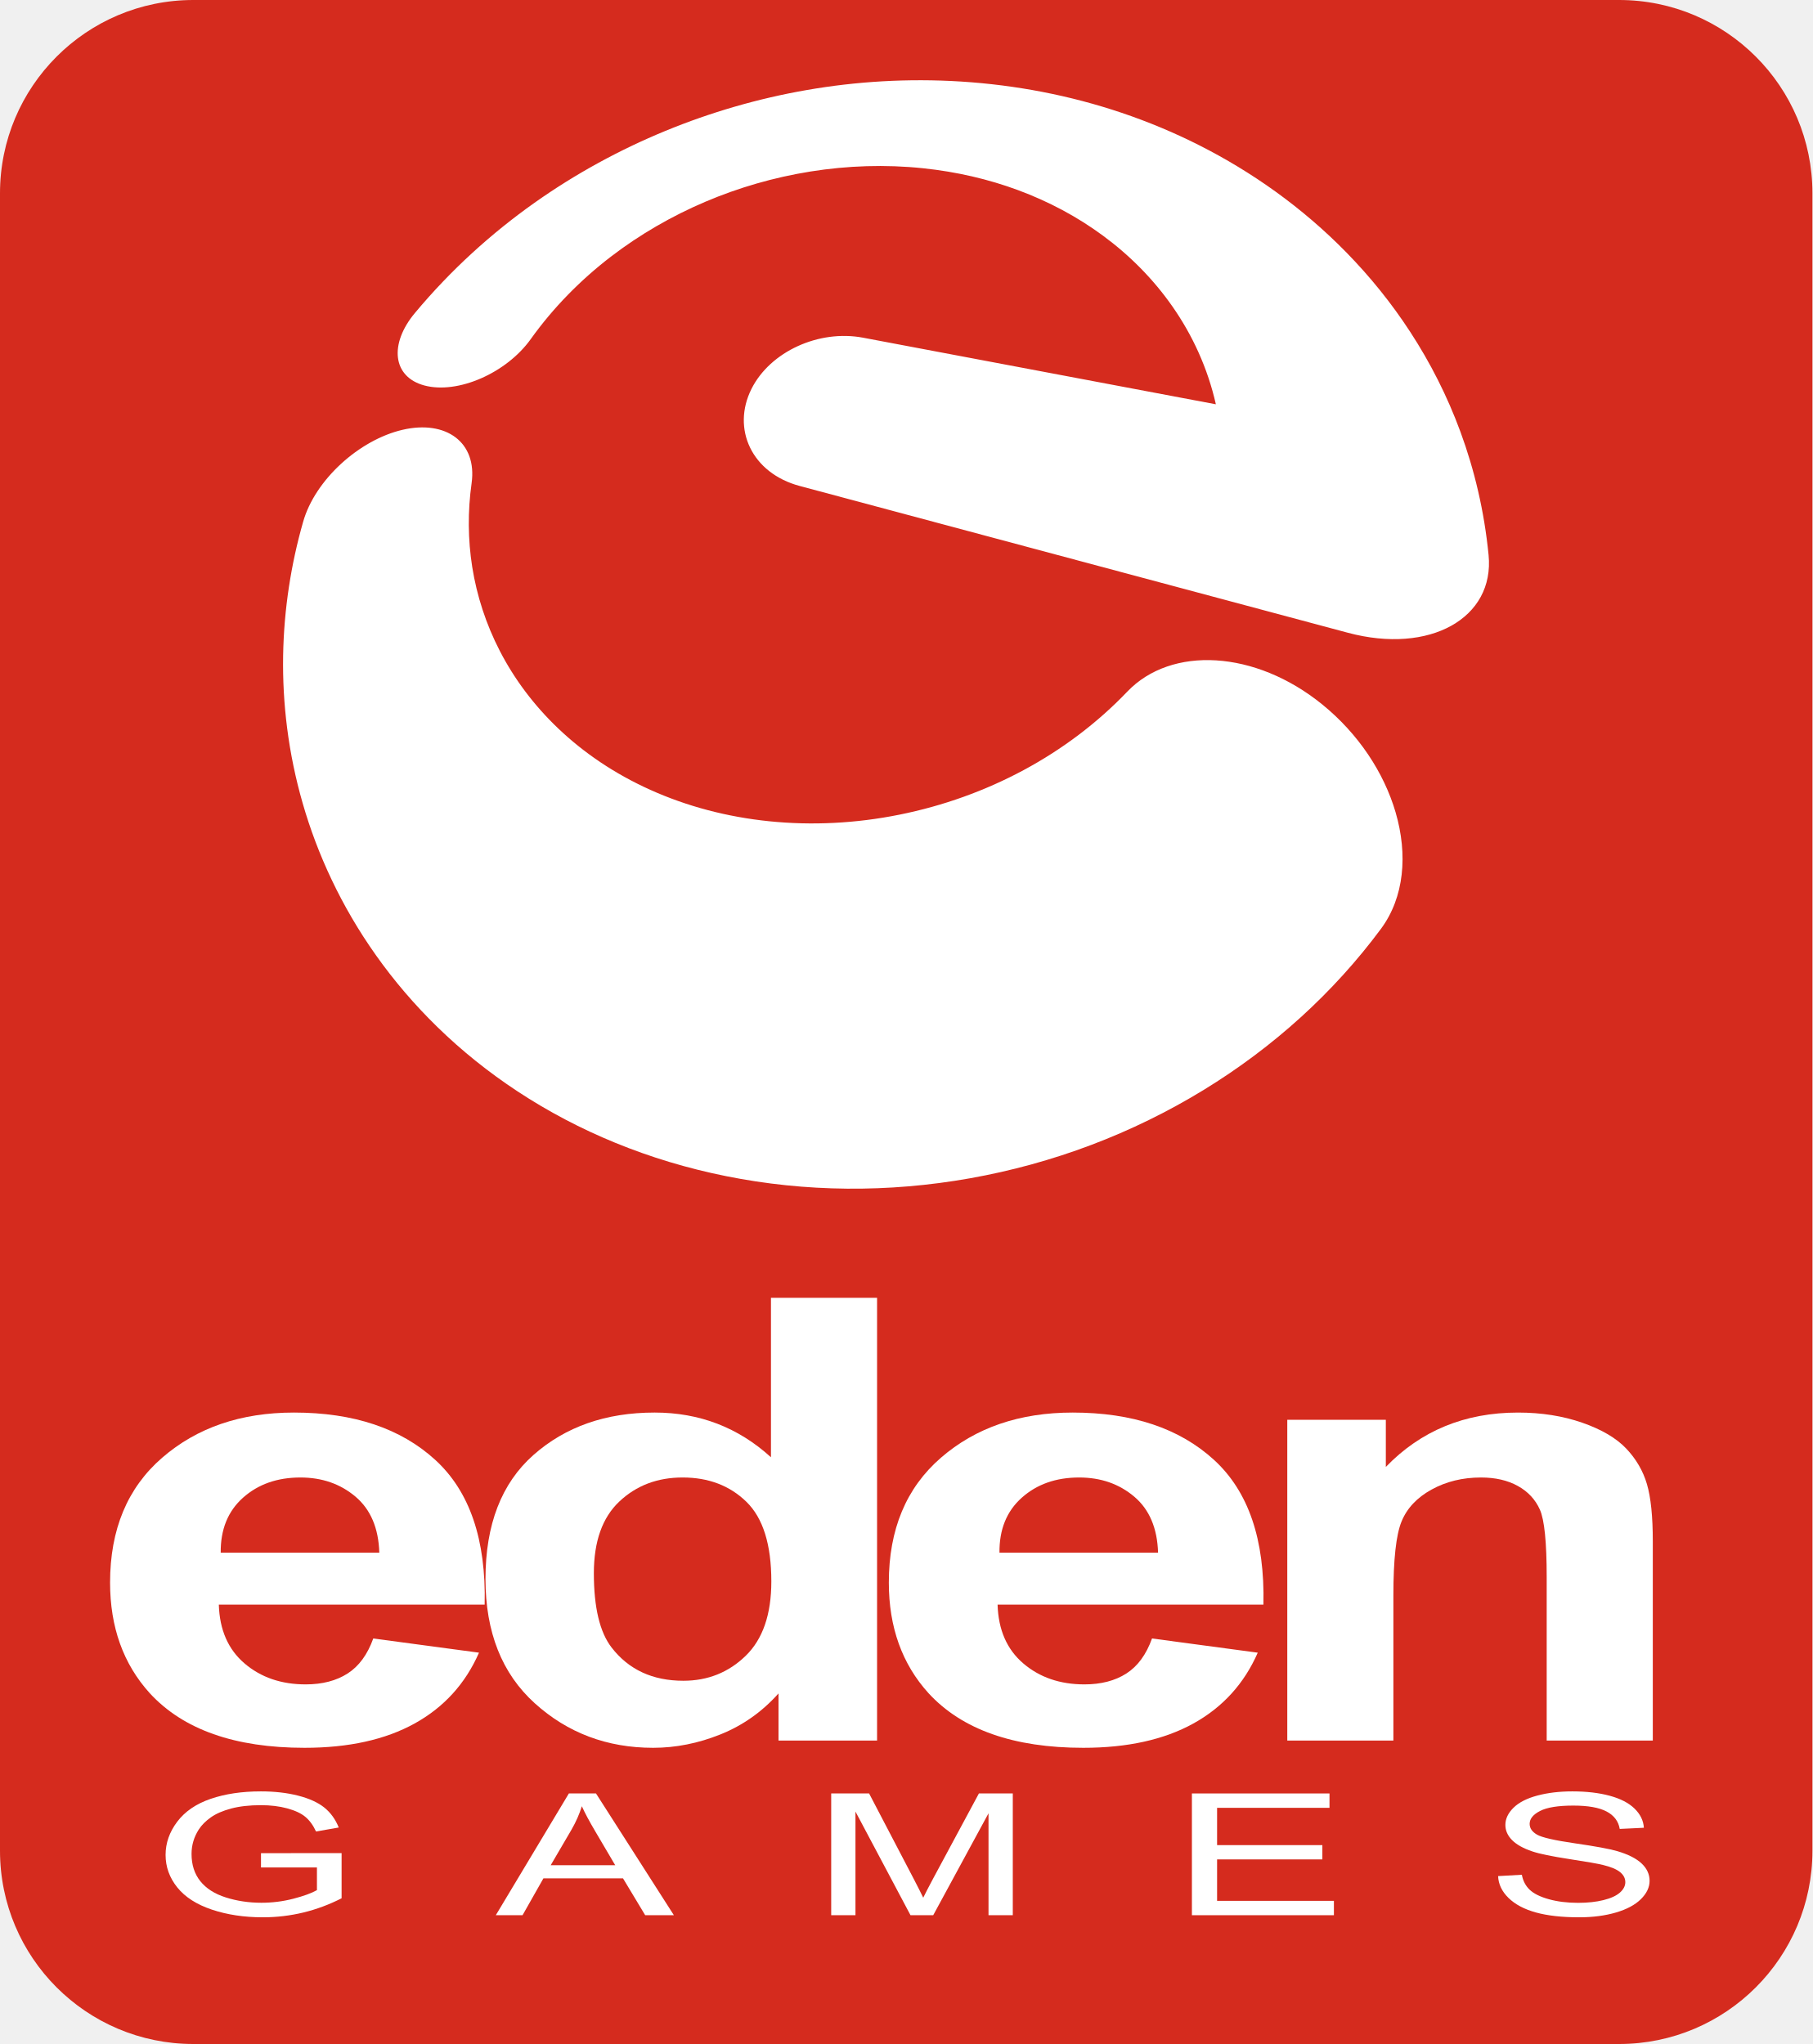
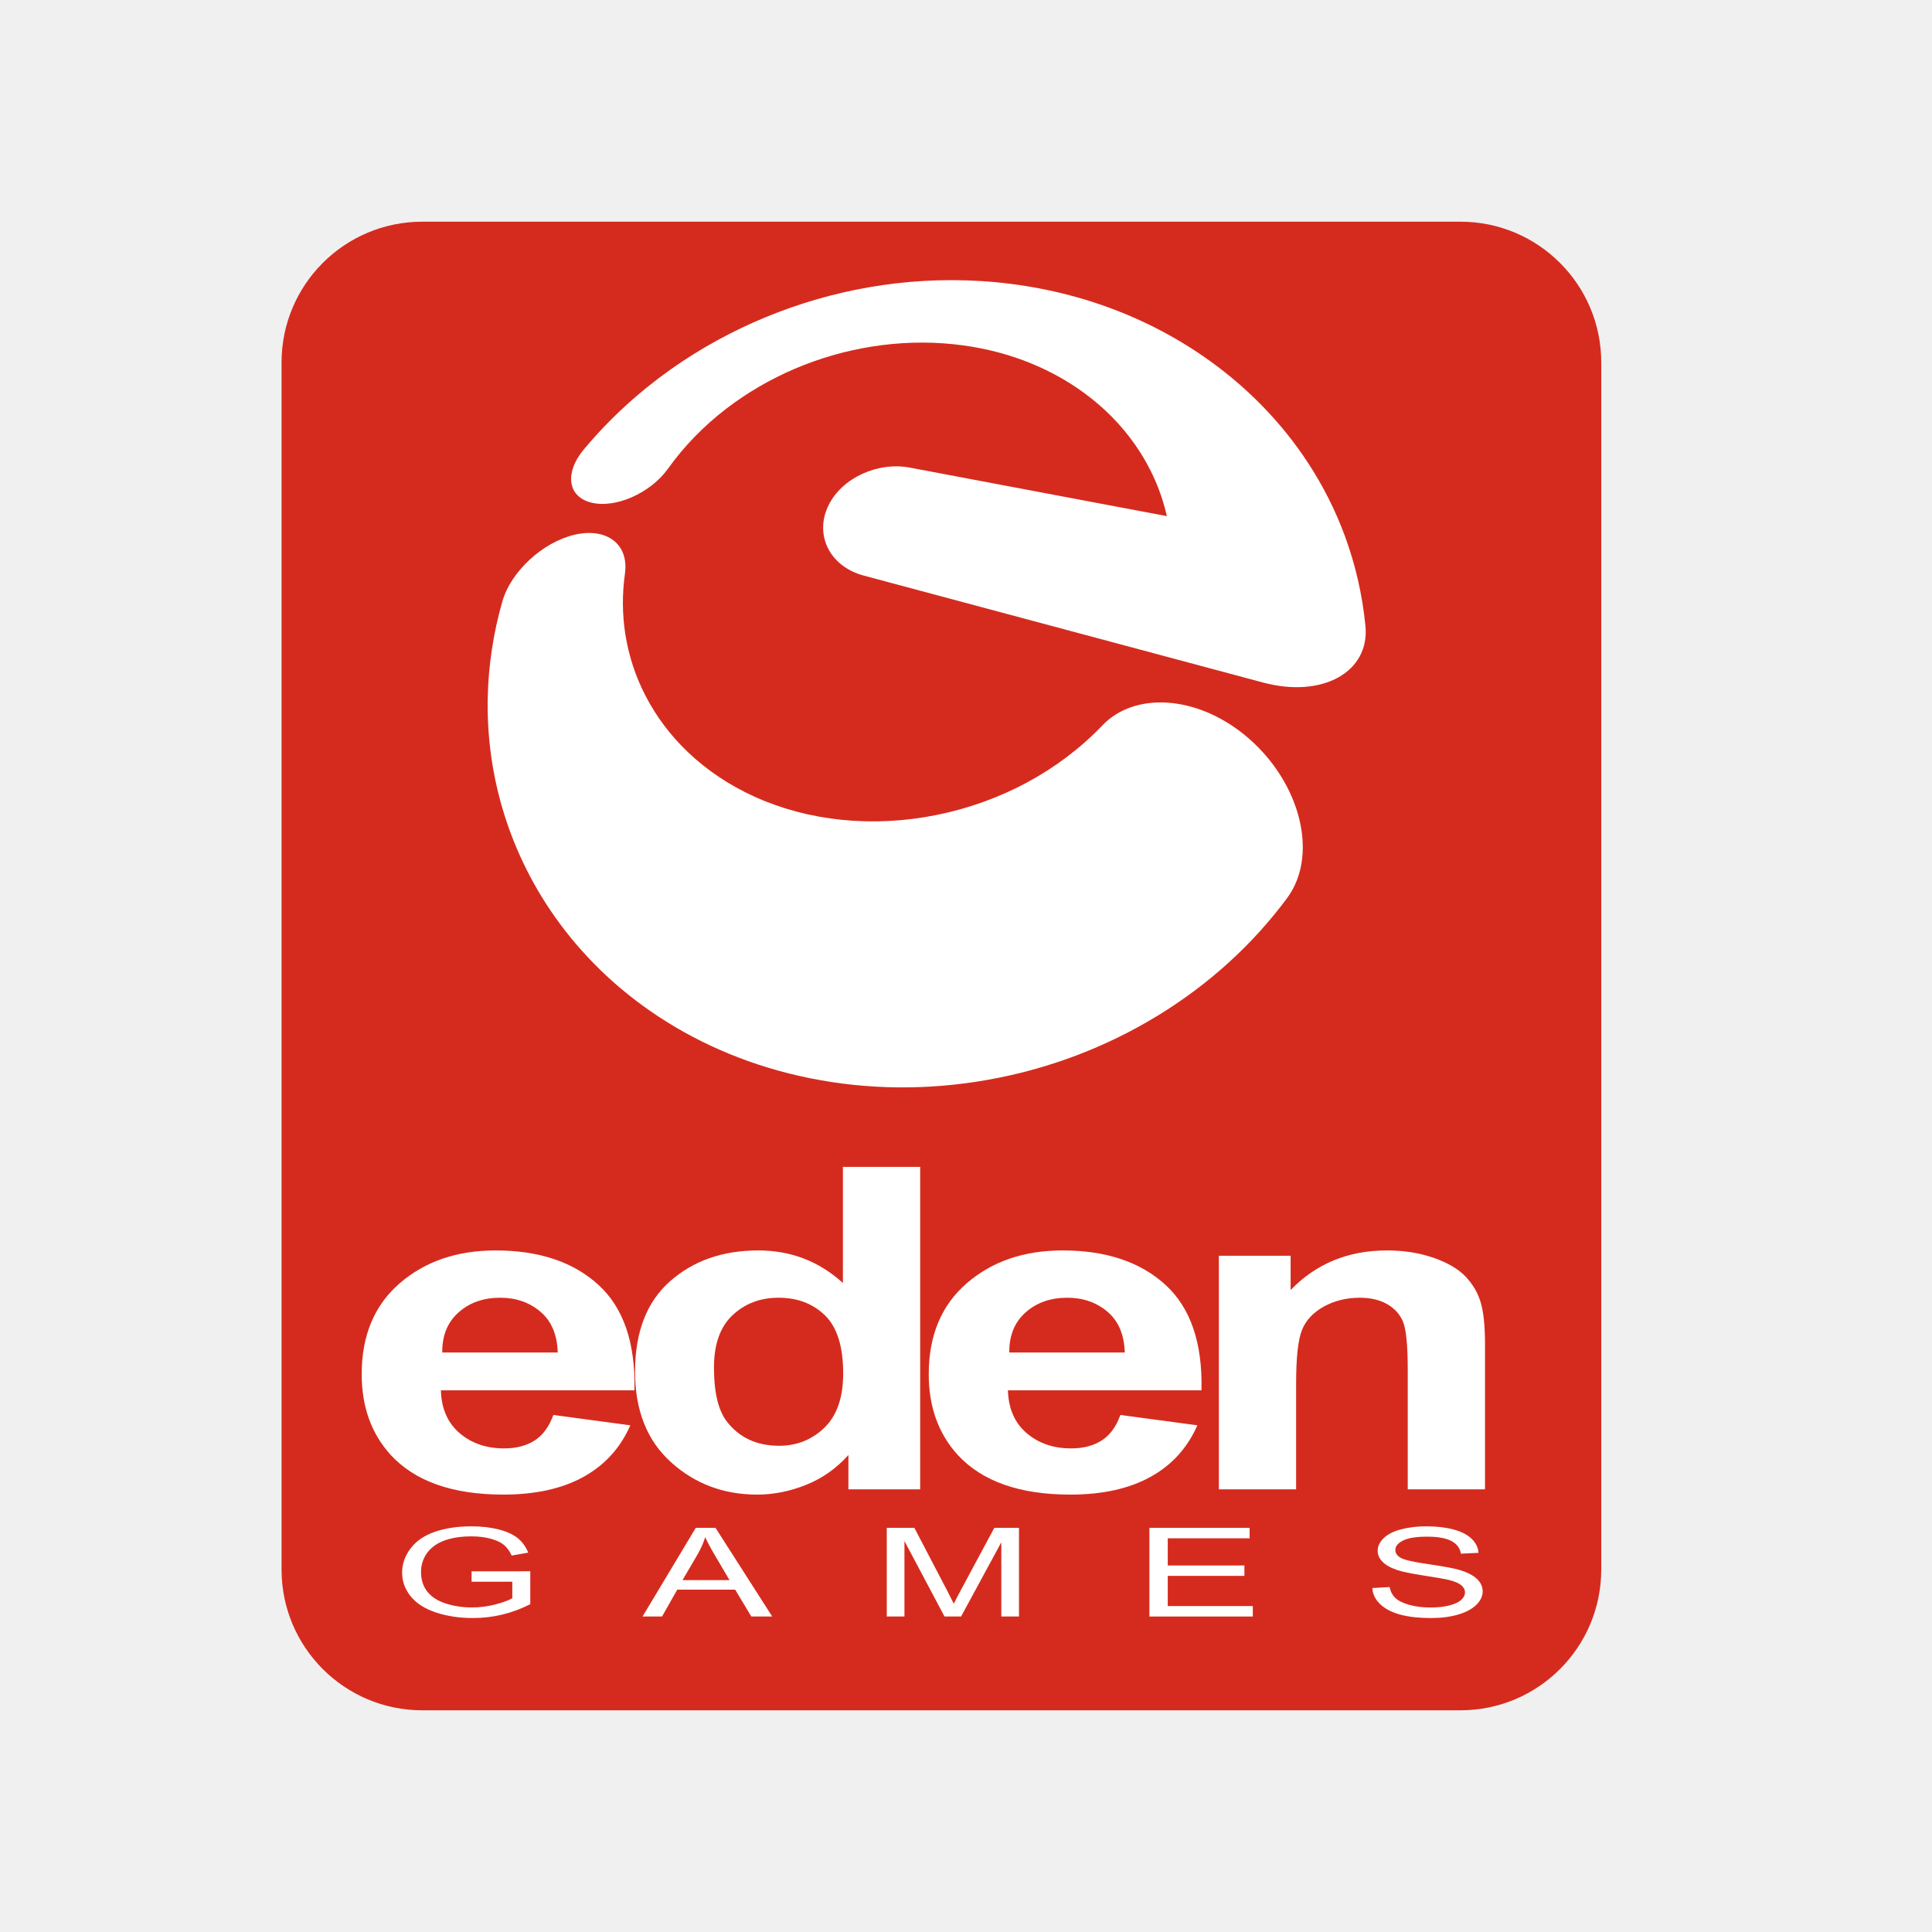
- <svg xmlns="http://www.w3.org/2000/svg" version="1.0" id="Calque_1" x="0px" y="0px" width="595.28px" height="671.471px" viewBox="0 0 595.28 671.471" enable-background="new 0 0 595.28 671.471" xml:space="preserve">
+ <svg xmlns="http://www.w3.org/2000/svg" version="1.0" id="Calque_1" x="0px" y="0px" width="215px" height="215px" viewBox="-127 0 871.471 671.47" enable-background="new 0 0 595.28 671.471" xml:space="preserve">
  <g>
    <path fill="#d52b1e" d="M595.275,607.973c0,35.069-28.432,63.498-63.499,63.498H63.5c-35.074,0-63.5-28.429-63.5-63.498V63.499   C0,28.428,28.426,0,63.5,0h468.277c35.067,0,63.499,28.429,63.499,63.5V607.973z" />
    <g>
      <g>
        <path fill="#FFFFFF" d="M85.721,613.476v-4.693l26.473-0.025v14.841c-4.065,2.076-8.257,3.635-12.576,4.681     c-4.319,1.043-8.753,1.568-13.301,1.568c-6.139,0-11.717-0.841-16.734-2.524c-5.017-1.684-8.802-4.114-11.36-7.298     c-2.558-3.186-3.839-6.742-3.839-10.669c0-3.892,1.271-7.526,3.817-10.899c2.542-3.376,6.204-5.881,10.979-7.518     c4.774-1.637,10.272-2.456,16.498-2.456c4.518,0,8.604,0.468,12.257,1.404c3.652,0.938,6.514,2.245,8.591,3.915     c2.075,1.676,3.649,3.856,4.732,6.549l-7.46,1.311c-0.94-2.036-2.105-3.64-3.498-4.803c-1.392-1.164-3.383-2.095-5.969-2.795     c-2.585-0.7-5.457-1.052-8.61-1.052c-3.783,0-7.051,0.369-9.807,1.104c-2.757,0.737-4.982,1.705-6.672,2.908     c-1.69,1.2-3.005,2.517-3.944,3.956c-1.59,2.474-2.387,5.156-2.387,8.049c0,3.566,0.961,6.549,2.876,8.948     c1.92,2.399,4.713,4.183,8.378,5.348c3.668,1.162,7.562,1.746,11.683,1.746c3.581,0,7.076-0.439,10.486-1.323     c3.411-0.882,5.997-1.824,7.761-2.824v-7.448H85.721z" />
        <path fill="#FFFFFF" d="M162.838,629.164l24.001-39.999h8.911l25.58,39.999h-9.422l-7.29-12.113h-26.135l-6.861,12.113H162.838z      M180.871,612.738h21.189l-6.523-11.077c-1.987-3.366-3.467-6.129-4.434-8.296c-0.794,2.566-1.917,5.112-3.368,7.639     L180.871,612.738z" />
        <path fill="#FFFFFF" d="M272.998,629.164v-39.999h12.448l14.792,28.323c1.365,2.636,2.361,4.609,2.987,5.919     c0.71-1.456,1.815-3.592,3.323-6.412l14.963-27.83h11.129v39.999h-7.973v-33.479l-18.162,33.479h-7.46l-18.077-34.05v34.05     H272.998z" />
        <path fill="#FFFFFF" d="M391.47,629.164v-39.999h45.19v4.721h-36.921v12.251h34.577v4.691h-34.577v13.616h38.369v4.72H391.47z" />
        <path fill="#FFFFFF" d="M492.036,616.312l7.801-0.437c0.369,2.004,1.231,3.645,2.58,4.928c1.35,1.279,3.444,2.319,6.287,3.109     c2.844,0.79,6.041,1.188,9.595,1.188c3.152,0,5.939-0.303,8.354-0.903c2.417-0.6,4.214-1.422,5.393-2.468     c1.181-1.046,1.771-2.188,1.771-3.424c0-1.255-0.571-2.353-1.705-3.289c-1.139-0.937-3.015-1.725-5.627-2.36     c-1.678-0.418-5.387-1.069-11.129-1.949c-5.742-0.884-9.764-1.715-12.064-2.497c-2.985-1-5.208-2.241-6.672-3.726     c-1.464-1.482-2.195-3.141-2.195-4.98c0-2.02,0.896-3.903,2.686-5.661c1.792-1.756,4.405-3.084,7.844-3.997     c3.438-0.907,7.262-1.363,11.469-1.363c4.632,0,8.719,0.478,12.257,1.432c3.538,0.956,6.26,2.36,8.164,4.218     c1.904,1.853,2.927,3.956,3.069,6.303l-7.928,0.38c-0.429-2.527-1.87-4.439-4.329-5.729c-2.459-1.292-6.089-1.938-10.892-1.938     c-5.004,0-8.648,0.585-10.937,1.762c-2.287,1.17-3.432,2.584-3.432,4.24c0,1.438,0.809,2.62,2.431,3.547     c1.59,0.927,5.748,1.879,12.471,2.853c6.722,0.975,11.332,1.823,13.834,2.55c3.637,1.074,6.322,2.434,8.056,4.08     s2.602,3.543,2.602,5.689c0,2.126-0.952,4.133-2.856,6.016c-1.903,1.881-4.641,3.348-8.207,4.394     c-3.565,1.043-7.58,1.568-12.042,1.568c-5.659,0-10.396-0.527-14.219-1.582c-3.824-1.058-6.821-2.642-8.995-4.762     C493.295,621.384,492.148,618.988,492.036,616.312z" />
      </g>
      <g>
        <path fill="#FFFFFF" d="M122.596,538.253l34.726,4.663c-4.465,10.185-11.513,17.943-21.146,23.267     c-9.631,5.323-21.683,7.986-36.153,7.986c-22.9,0-39.852-5.987-50.849-17.957c-8.681-9.59-13.022-21.694-13.022-36.313     c0-17.464,5.705-31.141,17.115-41.027c11.41-9.889,25.84-14.834,43.284-14.834c19.596,0,35.058,5.176,46.384,15.528     c11.33,10.354,16.743,26.209,16.247,47.574H71.871c0.248,8.27,3.06,14.701,8.434,19.299c5.376,4.599,12.073,6.896,20.091,6.896     c5.458,0,10.046-1.192,13.767-3.572C117.883,547.381,120.695,543.546,122.596,538.253z M124.58,510.074     c-0.248-8.07-2.853-14.204-7.813-18.404c-4.961-4.201-10.995-6.301-18.107-6.301c-7.606,0-13.891,2.218-18.852,6.648     s-7.398,10.452-7.317,18.057H124.58z" />
        <path fill="#FFFFFF" d="M288.063,571.789h-32.37V556.31c-5.376,6.019-11.72,10.503-19.037,13.445     c-7.317,2.941-14.697,4.414-22.138,4.414c-15.131,0-28.091-4.877-38.881-14.635c-10.79-9.756-16.185-23.364-16.185-40.828     c0-17.859,5.25-31.435,15.751-40.729c10.499-9.291,23.769-13.94,39.811-13.94c14.715,0,27.449,4.896,38.199,14.686v-52.388     h34.851V571.789z M195.046,516.822c0,11.246,1.941,19.381,5.83,24.408c5.621,7.276,13.475,10.912,23.564,10.912     c8.018,0,14.839-2.727,20.464-8.186c5.621-5.456,8.433-13.608,8.433-24.457c0-12.104-2.728-20.82-8.186-26.145     c-5.457-5.321-12.445-7.986-20.959-7.986c-8.269,0-15.193,2.63-20.773,7.889C197.837,498.516,195.046,506.369,195.046,516.822z" />
        <path fill="#FFFFFF" d="M378.369,538.253l34.728,4.663c-4.466,10.185-11.516,17.943-21.146,23.267     c-9.633,5.323-21.686,7.986-36.152,7.986c-22.904,0-39.854-5.987-50.849-17.957c-8.682-9.59-13.023-21.694-13.023-36.313     c0-17.464,5.705-31.141,17.116-41.027c11.41-9.889,25.837-14.834,43.283-14.834c19.596,0,35.055,5.176,46.385,15.528     c11.326,10.354,16.743,26.209,16.247,47.574h-87.312c0.247,8.27,3.057,14.701,8.433,19.299     c5.374,4.599,12.071,6.896,20.092,6.896c5.457,0,10.046-1.192,13.767-3.572C373.657,547.381,376.467,543.546,378.369,538.253z      M380.354,510.074c-0.248-8.07-2.853-14.204-7.813-18.404c-4.961-4.201-10.998-6.301-18.107-6.301     c-7.608,0-13.891,2.218-18.852,6.648s-7.4,10.452-7.317,18.057H380.354z" />
        <path fill="#FFFFFF" d="M542.846,571.789h-34.852v-53.777c0-11.375-0.743-18.735-2.231-22.075s-3.907-5.938-7.256-7.789     c-3.349-1.852-7.379-2.778-12.092-2.778c-6.037,0-11.453,1.325-16.247,3.97c-4.796,2.644-8.083,6.151-9.859,10.517     c-1.78,4.366-2.667,12.437-2.667,24.21v47.724h-34.85v-105.37h32.369v15.478c11.491-11.905,25.961-17.859,43.408-17.859     c7.688,0,14.715,1.108,21.084,3.324c6.365,2.217,11.18,5.045,14.448,8.484c3.265,3.438,5.537,7.341,6.821,11.706     c1.28,4.366,1.923,10.616,1.923,18.753V571.789z" />
      </g>
      <g>
        <path fill="#FFFFFF" d="M136.25,102.849c-8.446,10.125-7.397,20.96,3.138,23.783l0,0c10.963,2.937,26.969-4.094,34.912-15.21l0,0     c7.491-10.475,16.477-19.533,26.317-27.089l0,0c9.525-7.306,20.055-13.382,31.062-18.063l0,0     c21.661-9.219,46.639-13.602,71.512-10.995l0,0c11.037,1.157,21.486,3.598,31.16,7.178l0,0     c10.114,3.745,19.49,8.764,27.849,14.918l0,0c8.831,6.491,16.582,14.306,22.826,23.239l0,0     c6.654,9.514,11.634,20.352,14.313,32.201l0,0c-11.956-2.256-25.815-4.871-39.594-7.471l0,0     c-13.301-2.51-26.51-5.005-38.031-7.181l0,0c-21.989-4.152-38.273-7.227-38.273-7.227l0,0     c-14.467-2.734-30.472,4.542-36.63,16.828l0,0c-6.561,13.097,0.049,27.66,15.844,31.885l0,0l180.024,48.215l0,0     c26.938,7.224,48.275-4.833,46.229-25.547l0,0c-1.414-14.355-4.62-27.889-9.246-40.466l0,0     c-4.341-11.799-9.935-22.766-16.495-32.821l0,0c-6.164-9.474-13.201-18.152-20.885-26.017l0,0     c-7.262-7.429-15.125-14.153-23.428-20.129l0,0c-7.889-5.68-16.21-10.717-24.83-15.084l0,0     c-8.241-4.173-16.811-7.762-25.604-10.731l0,0c-8.465-2.851-17.189-5.159-26.119-6.883l0,0     c-8.646-1.675-17.525-2.811-26.604-3.391l0,0c-17.505-1.107-34.577-0.033-50.78,2.796l0,0     c-15.962,2.771-31.583,7.328-46.354,13.407l0,0c-14.981,6.163-29.529,14.082-43.004,23.617l0,0     C161.465,76.589,148.088,88.65,136.25,102.849z" />
        <path fill="#FFFFFF" d="M370.249,227.204c-19.712,20.621-46.104,34.646-74.853,40.422l0,0c-14.262,2.874-28.717,3.6-42.806,2.16     l0,0c-13.772-1.414-26.95-4.88-39.048-10.337l0,0c-11.646-5.249-21.753-12.104-30.162-20.109l0,0     c-8.024-7.632-14.443-16.251-19.217-25.496l0,0c-4.521-8.768-7.553-18.065-9.066-27.588l0,0     c-1.426-9.037-1.5-18.278-0.204-27.517l0,0c1.878-13.424-8.366-20.869-22.684-17.544l0,0     c-14.238,3.313-28.705,16.402-32.63,30.164l0,0c-2.015,7.04-3.584,14.189-4.675,21.4l0,0c-1.147,7.488-1.786,15.05-1.916,22.656     l0,0c-0.13,7.913,0.304,15.858,1.32,23.792l0,0c1.061,8.266,2.754,16.515,5.104,24.666l0,0c2.443,8.499,5.605,16.889,9.5,25.081     l0,0c4.049,8.54,8.898,16.857,14.554,24.833l0,0c5.878,8.302,12.619,16.217,20.215,23.622l0,0     c7.894,7.692,16.681,14.786,26.343,21.14l0,0c10.002,6.585,20.718,12.226,32.028,16.857l0,0     c11.633,4.772,23.825,8.44,36.431,10.97l0,0c26.027,5.237,53.193,5.491,80.119,0.698l0,0     c27.21-4.836,53.255-14.656,76.739-29.027l0,0c22.926-14.027,42.656-31.933,58.209-52.903l0,0     c7.696-10.384,8.861-24.423,4.831-38.248l0,0c-3.82-13.095-12.247-25.868-24.122-35.5l0,0     C412.269,213.552,384.717,212.083,370.249,227.204z" />
      </g>
    </g>
  </g>
</svg>
